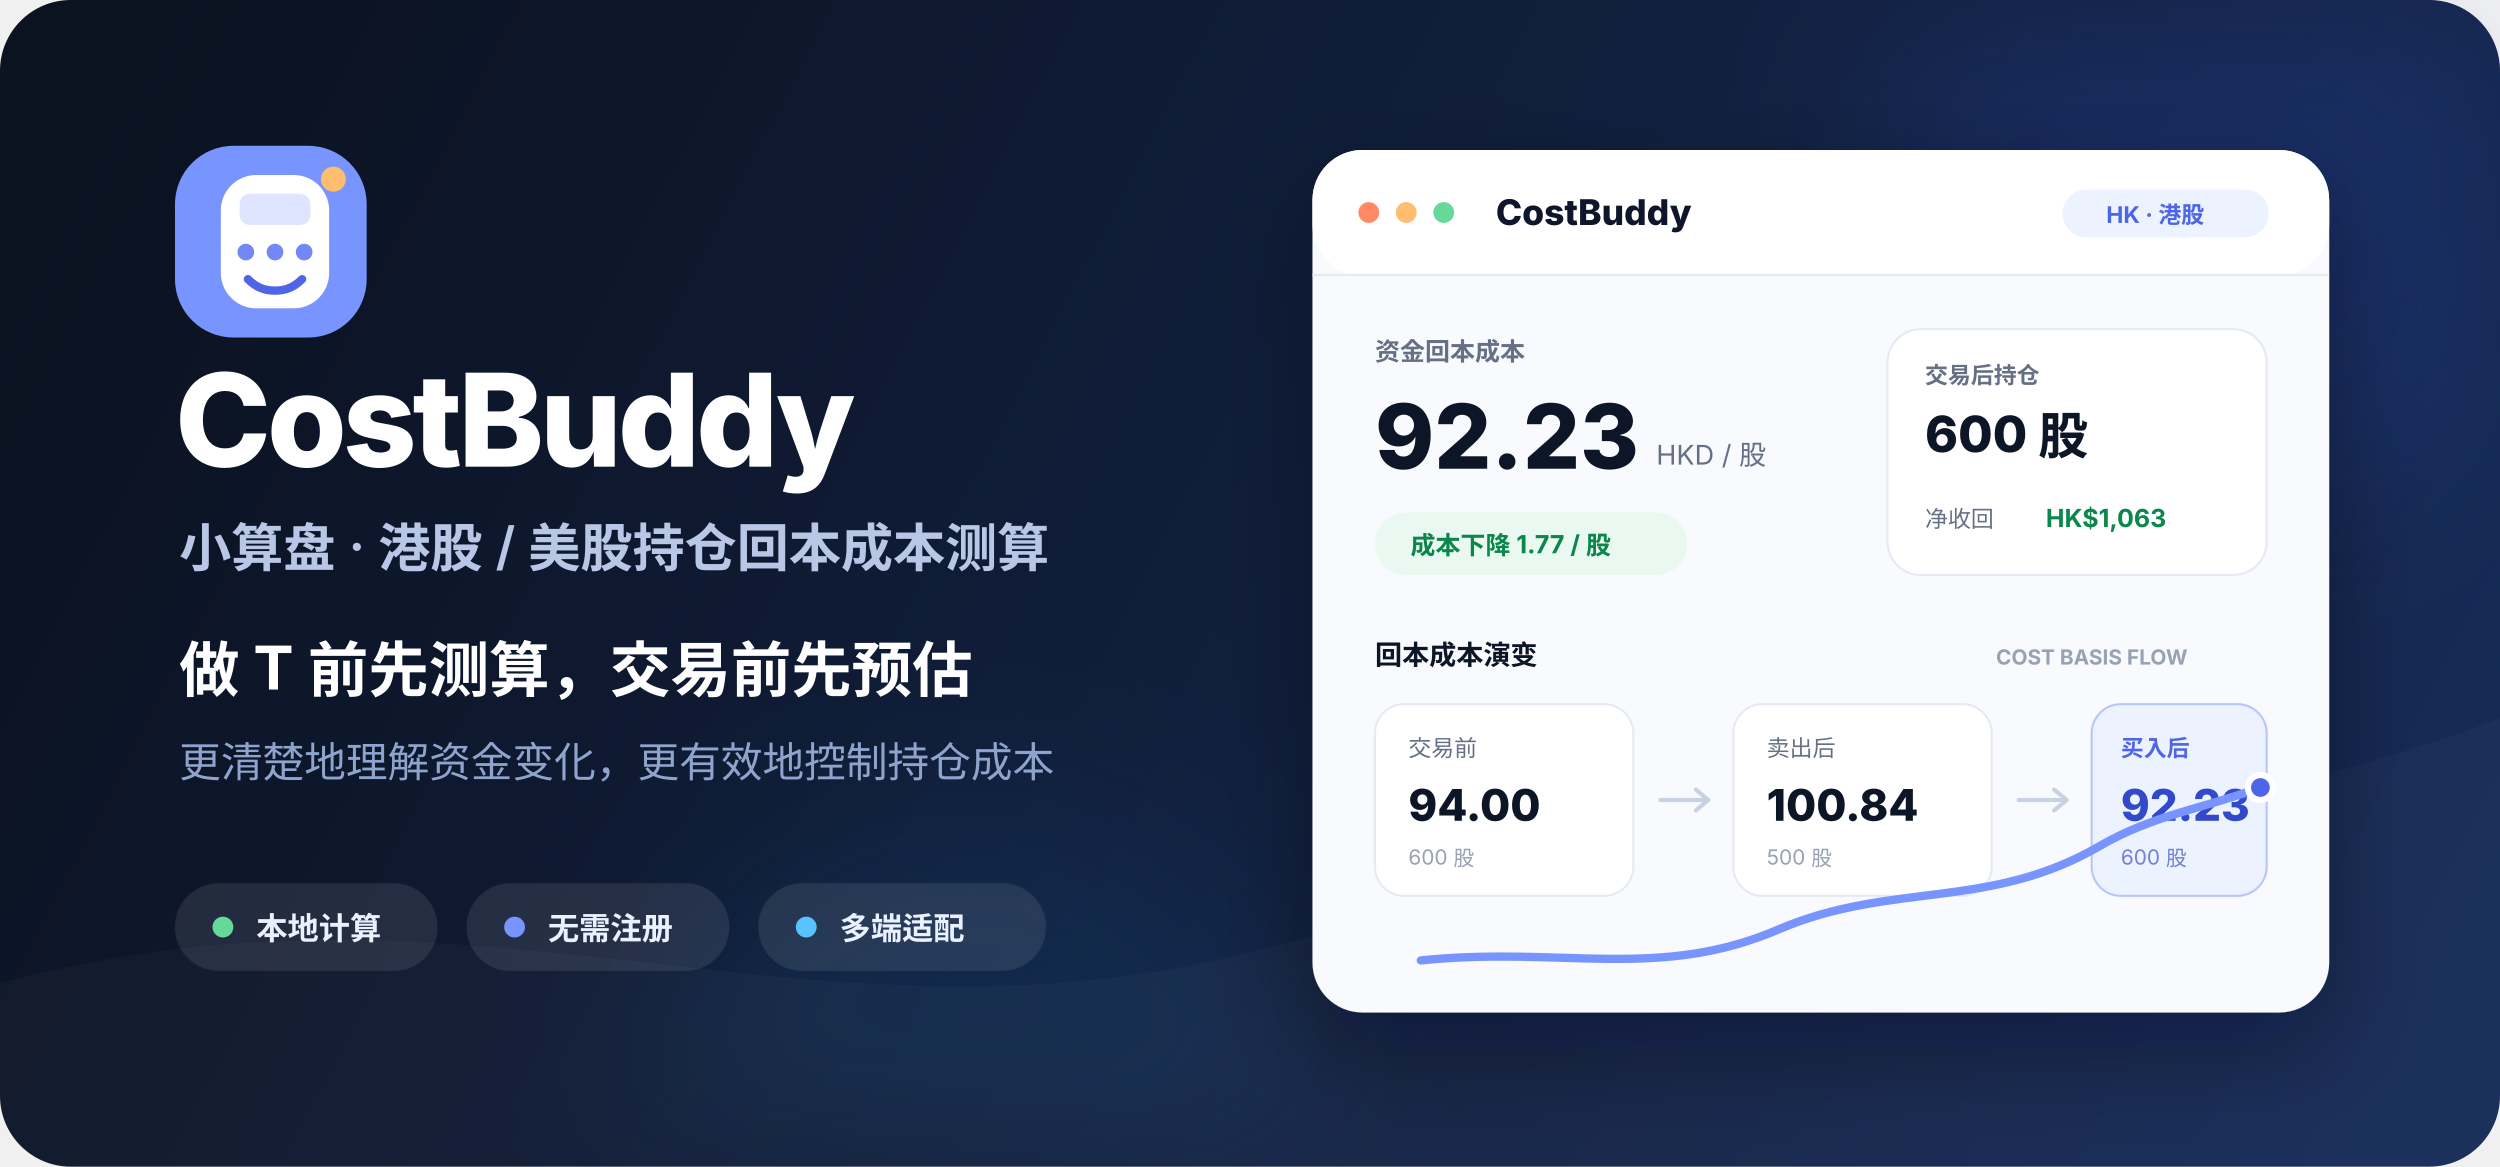
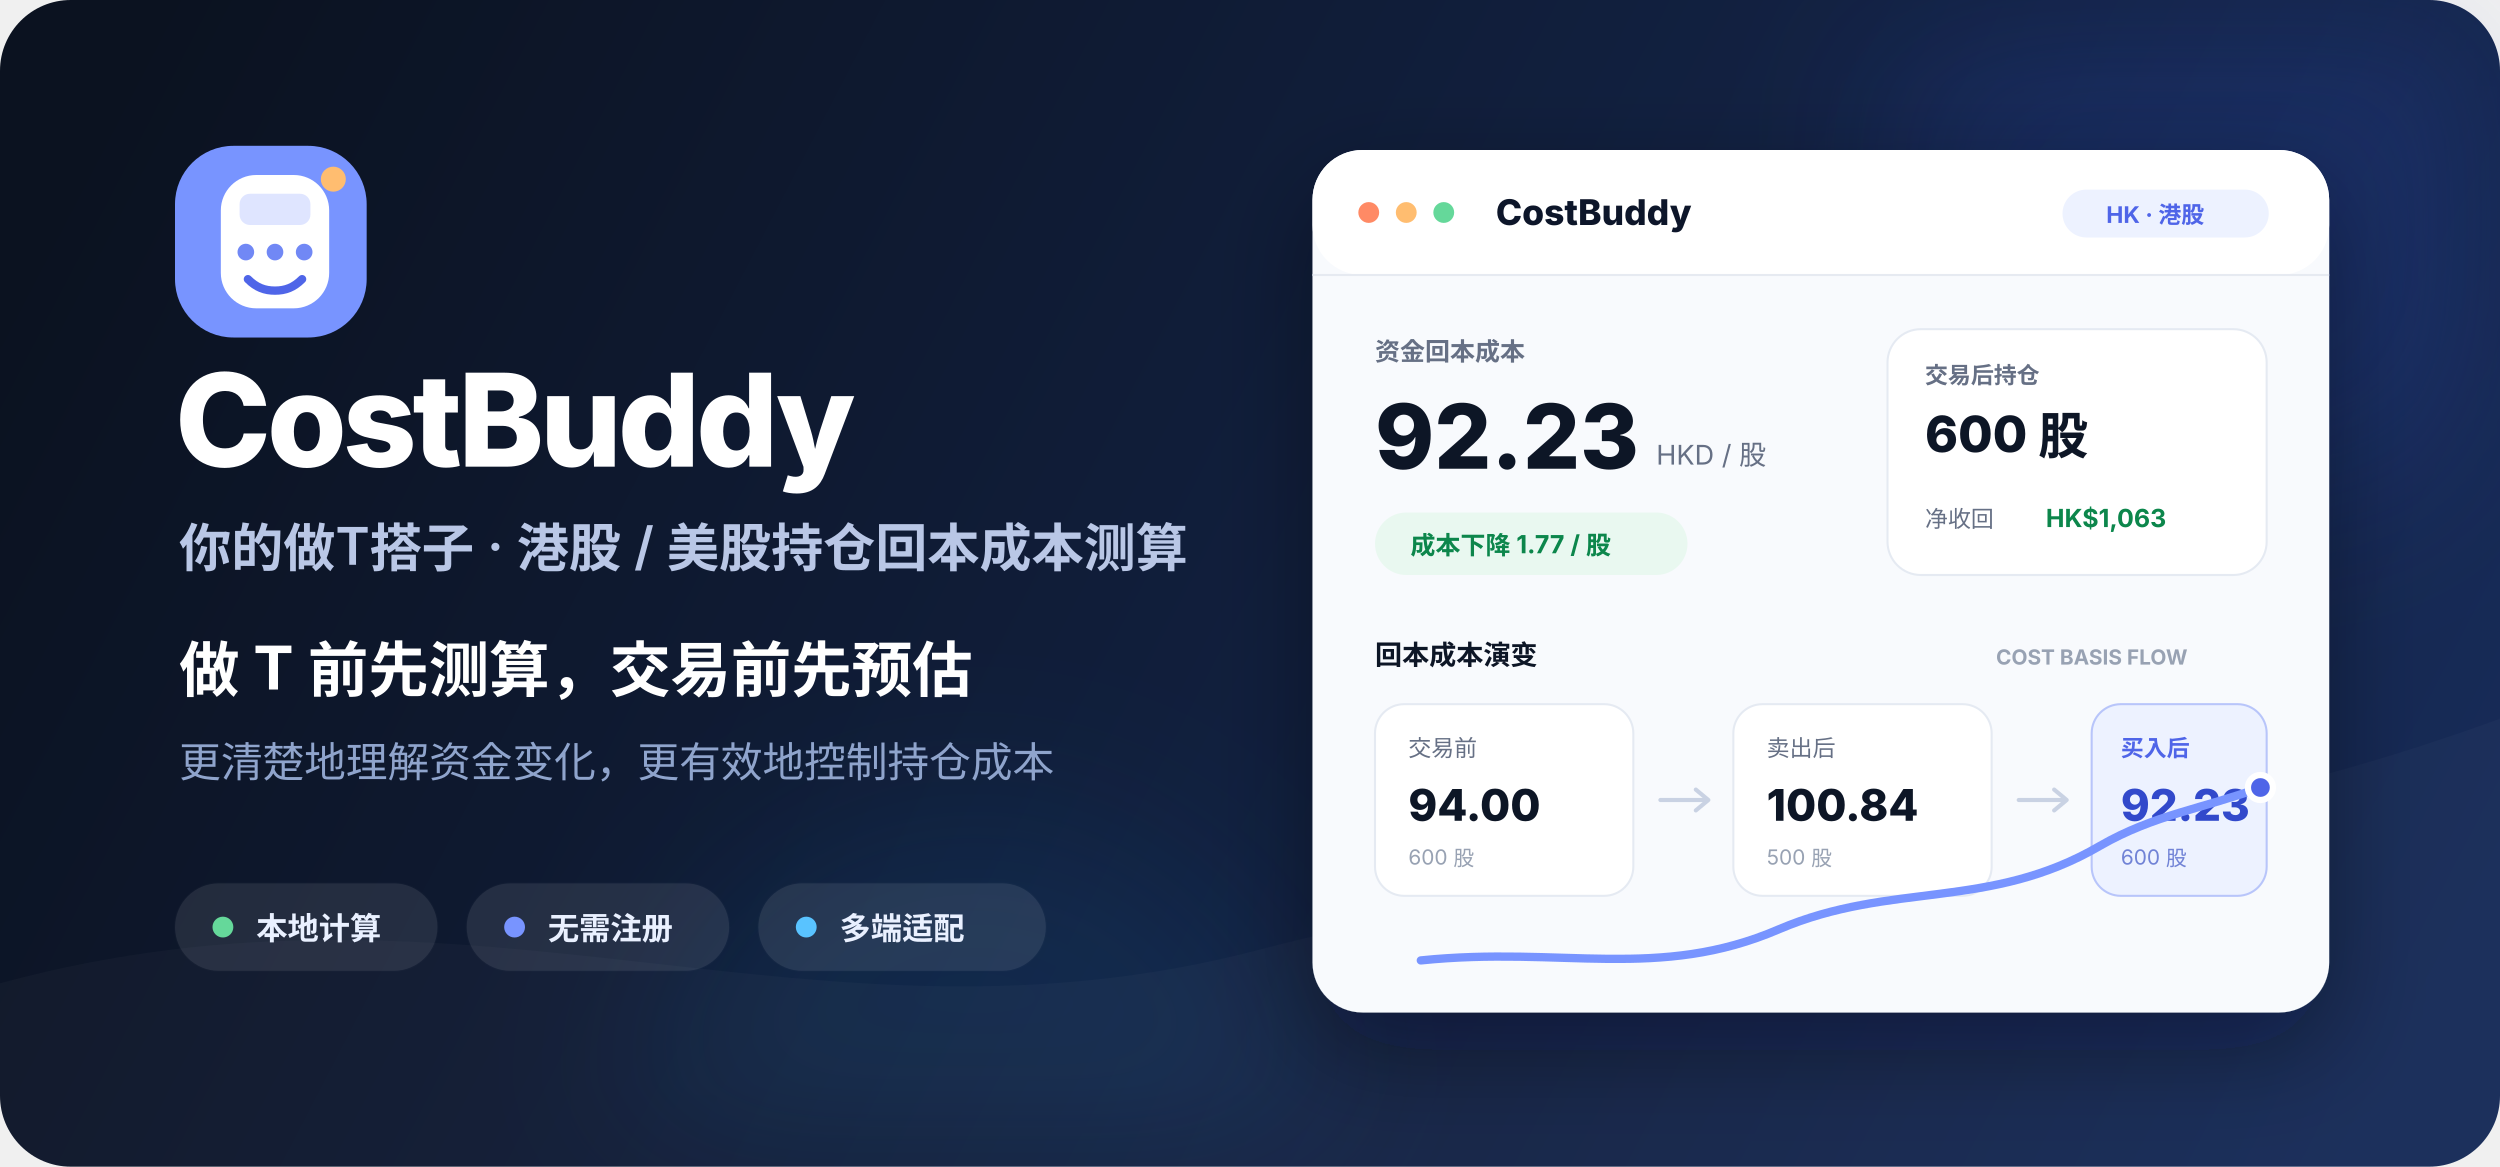
<svg xmlns="http://www.w3.org/2000/svg" width="1200" height="560" viewBox="0 0 1200 560" role="img" aria-labelledby="title desc">
  <defs>
    <linearGradient id="background" x1="70" y1="10" x2="1130" y2="560" gradientUnits="userSpaceOnUse">
      <stop stop-color="#0B1220" />
      <stop offset="0.52" stop-color="#111F3D" />
      <stop offset="1" stop-color="#172B58" />
    </linearGradient>
    <linearGradient id="brand" x1="100" y1="92" x2="180" y2="180" gradientUnits="userSpaceOnUse">
      <stop stop-color="#7894FF" />
      <stop offset="1" stop-color="#4F65E8" />
    </linearGradient>
    <linearGradient id="line" x1="704" y1="376" x2="1060" y2="314" gradientUnits="userSpaceOnUse">
      <stop stop-color="#7894FF" />
      <stop offset="1" stop-color="#59C3FF" />
    </linearGradient>
    <filter id="shadow" x="-20%" y="-20%" width="140%" height="150%">
      <feDropShadow dx="0" dy="18" stdDeviation="24" flood-color="#050A14" flood-opacity="0.38" />
    </filter>
    <filter id="glow" x="-80%" y="-80%" width="260%" height="260%">
      <feGaussianBlur stdDeviation="42" />
    </filter>
  </defs>
  <rect width="1200" height="560" rx="34" fill="url(#background)" />
  <circle cx="1080" cy="68" r="170" fill="#3355D8" opacity="0.15" filter="url(#glow)" />
  <circle cx="468" cy="548" r="160" fill="#1D9BF0" opacity="0.09" filter="url(#glow)" />
  <path d="M0 472C228 410 390 512 604 456C818 400 976 427 1200 345V560H0Z" fill="#FFFFFF" opacity="0.025" />
  <g transform="translate(84 70)">
    <rect width="92" height="92" rx="28" fill="url(#brand)" />
    <rect x="22" y="14" width="52" height="64" rx="17" fill="#FFFFFF" />
    <rect x="31" y="23" width="34" height="15" rx="5" fill="#DFE5FF" />
    <circle cx="34" cy="51" r="4" fill="#7188F5" />
    <circle cx="48" cy="51" r="4" fill="#7188F5" />
    <circle cx="62" cy="51" r="4" fill="#7188F5" />
    <path d="M35 64c4 4 8 5.5 13 5.5S57 68 61 64" fill="none" stroke="#4F65E8" stroke-width="4" stroke-linecap="round" />
    <circle cx="76" cy="16" r="6" fill="#FFBD70" />
  </g>
  <text x="84" y="224" fill="#FFFFFF" font-family="Inter, -apple-system, BlinkMacSystemFont, 'Segoe UI', sans-serif" font-size="62" font-weight="800" letter-spacing="-2">CostBuddy</text>
-   <text x="86" y="272" fill="#B9C7E6" font-family="-apple-system, BlinkMacSystemFont, 'PingFang SC', 'Microsoft YaHei', sans-serif" font-size="25" font-weight="600">小算盘 · 港股 / 美股持仓回本成本测算</text>
+   <text x="86" y="272" fill="#B9C7E6" font-family="-apple-system, BlinkMacSystemFont, 'PingFang SC', 'Microsoft YaHei', sans-serif" font-size="25" font-weight="600">你的做T搭子 · 港股 / 美股持仓回本成本测算</text>
  <text x="86" y="332" fill="#FFFFFF" font-family="-apple-system, BlinkMacSystemFont, 'PingFang SC', 'Microsoft YaHei', sans-serif" font-size="29" font-weight="700">做 T 前先测算，交易前先预估</text>
  <text x="86" y="373" fill="#8FA4CC" font-family="-apple-system, BlinkMacSystemFont, 'PingFang SC', 'Microsoft YaHei', sans-serif" font-size="20">更清楚地理解资金变化，更有效地控制持仓成本</text>
  <g transform="translate(84 424)">
    <rect width="126" height="42" rx="21" fill="#FFFFFF" opacity="0.09" stroke="#FFFFFF" stroke-opacity="0.12" />
    <circle cx="23" cy="21" r="5" fill="#65D89A" />
    <text x="39" y="27" fill="#E9F0FF" font-family="-apple-system, BlinkMacSystemFont, 'PingFang SC', sans-serif" font-size="15" font-weight="650">本地计算</text>
    <rect x="140" width="126" height="42" rx="21" fill="#FFFFFF" opacity="0.09" stroke="#FFFFFF" stroke-opacity="0.12" />
    <circle cx="163" cy="21" r="5" fill="#7894FF" />
    <text x="179" y="27" fill="#E9F0FF" font-family="-apple-system, BlinkMacSystemFont, 'PingFang SC', sans-serif" font-size="15" font-weight="650">无需注册</text>
    <rect x="280" width="138" height="42" rx="21" fill="#FFFFFF" opacity="0.09" stroke="#FFFFFF" stroke-opacity="0.12" />
    <circle cx="303" cy="21" r="5" fill="#59C3FF" />
    <text x="319" y="27" fill="#E9F0FF" font-family="-apple-system, BlinkMacSystemFont, 'PingFang SC', sans-serif" font-size="15" font-weight="650">多端适配</text>
  </g>
  <g transform="translate(630 72)" filter="url(#shadow)">
    <rect width="488" height="414" rx="24" fill="#F8FAFD" />
    <rect width="488" height="60" rx="24" fill="#FFFFFF" />
    <path d="M0 60H488" stroke="#E6EAF1" />
    <circle cx="27" cy="30" r="5" fill="#FF8A65" />
    <circle cx="45" cy="30" r="5" fill="#FFBD70" />
    <circle cx="63" cy="30" r="5" fill="#65D89A" />
    <text x="88" y="36" fill="#0F172A" font-family="Inter, -apple-system, sans-serif" font-size="17" font-weight="800">CostBuddy</text>
    <rect x="360" y="19" width="99" height="23" rx="11.5" fill="#EDF2FF" />
    <text x="381" y="35" fill="#4F65E8" font-family="Inter, -apple-system, sans-serif" font-size="11" font-weight="750">HK · 港股</text>
    <text x="30" y="101" fill="#667085" font-family="-apple-system, BlinkMacSystemFont, 'PingFang SC', sans-serif" font-size="12" font-weight="700">资金回本成本</text>
    <text x="30" y="153" fill="#101828" font-family="Inter, -apple-system, sans-serif" font-size="43" font-weight="800">92.23</text>
    <text x="165" y="151" fill="#667085" font-family="Inter, -apple-system, sans-serif" font-size="13">HKD / 股</text>
    <rect x="30" y="174" width="150" height="30" rx="15" fill="#E9F8F0" />
    <text x="47" y="194" fill="#07864B" font-family="-apple-system, BlinkMacSystemFont, 'PingFang SC', sans-serif" font-size="12" font-weight="700">成本下降 1.77 / 股</text>
    <rect x="276" y="86" width="182" height="118" rx="16" fill="#FFFFFF" stroke="#E5EAF2" />
    <text x="294" y="112" fill="#667085" font-family="-apple-system, BlinkMacSystemFont, 'PingFang SC', sans-serif" font-size="11" font-weight="700">交易后持仓</text>
    <text x="294" y="145" fill="#101828" font-family="Inter, -apple-system, sans-serif" font-size="24" font-weight="800">600 股</text>
    <text x="294" y="181" fill="#667085" font-family="-apple-system, BlinkMacSystemFont, 'PingFang SC', sans-serif" font-size="11">净收回</text>
    <text x="352" y="181" fill="#07864B" font-family="Inter, -apple-system, sans-serif" font-size="12" font-weight="750">HK$1,063</text>
    <text x="30" y="247" fill="#101828" font-family="-apple-system, BlinkMacSystemFont, 'PingFang SC', sans-serif" font-size="13" font-weight="750">回本成本演变</text>
    <text x="420" y="247" text-anchor="end" fill="#98A2B3" font-family="Inter, -apple-system, sans-serif" font-size="10" font-weight="700">COST BASIS FLOW</text>
    <g transform="translate(30 266)">
      <rect width="124" height="92" rx="14" fill="#FFFFFF" stroke="#E5EAF2" />
      <text x="16" y="25" fill="#667085" font-family="-apple-system, BlinkMacSystemFont, 'PingFang SC', sans-serif" font-size="11">交易前</text>
      <text x="16" y="56" fill="#101828" font-family="Inter, -apple-system, sans-serif" font-size="21" font-weight="800">94.00</text>
      <text x="16" y="77" fill="#98A2B3" font-family="Inter, -apple-system, sans-serif" font-size="10">600 股</text>
      <path d="M137 46h22" stroke="#C9D2E3" stroke-width="2" stroke-linecap="round" />
      <path d="m154 41 6 5-6 5" fill="none" stroke="#C9D2E3" stroke-width="2" stroke-linecap="round" stroke-linejoin="round" />
      <rect x="172" width="124" height="92" rx="14" fill="#FFFFFF" stroke="#E5EAF2" />
      <text x="188" y="25" fill="#667085" font-family="-apple-system, BlinkMacSystemFont, 'PingFang SC', sans-serif" font-size="11">卖出后</text>
      <text x="188" y="56" fill="#101828" font-family="Inter, -apple-system, sans-serif" font-size="21" font-weight="800">100.84</text>
      <text x="188" y="77" fill="#98A2B3" font-family="Inter, -apple-system, sans-serif" font-size="10">500 股</text>
      <path d="M309 46h22" stroke="#C9D2E3" stroke-width="2" stroke-linecap="round" />
      <path d="m326 41 6 5-6 5" fill="none" stroke="#C9D2E3" stroke-width="2" stroke-linecap="round" stroke-linejoin="round" />
      <rect x="344" width="84" height="92" rx="14" fill="#EDF2FF" stroke="#B8C5FA" />
      <text x="358" y="25" fill="#4F65E8" font-family="-apple-system, BlinkMacSystemFont, 'PingFang SC', sans-serif" font-size="11" font-weight="700">买入后</text>
      <text x="358" y="56" fill="#304ACB" font-family="Inter, -apple-system, sans-serif" font-size="21" font-weight="800">92.23</text>
      <text x="358" y="77" fill="#7183D6" font-family="Inter, -apple-system, sans-serif" font-size="10">600 股</text>
    </g>
    <path d="M52 389C120 382 166 399 224 374C278 351 325 365 378 334C404 319 428 316 455 306" fill="none" stroke="url(#line)" stroke-width="4" stroke-linecap="round" />
    <circle cx="455" cy="306" r="6" fill="#4F65E8" stroke="#FFFFFF" stroke-width="3" />
  </g>
</svg>
